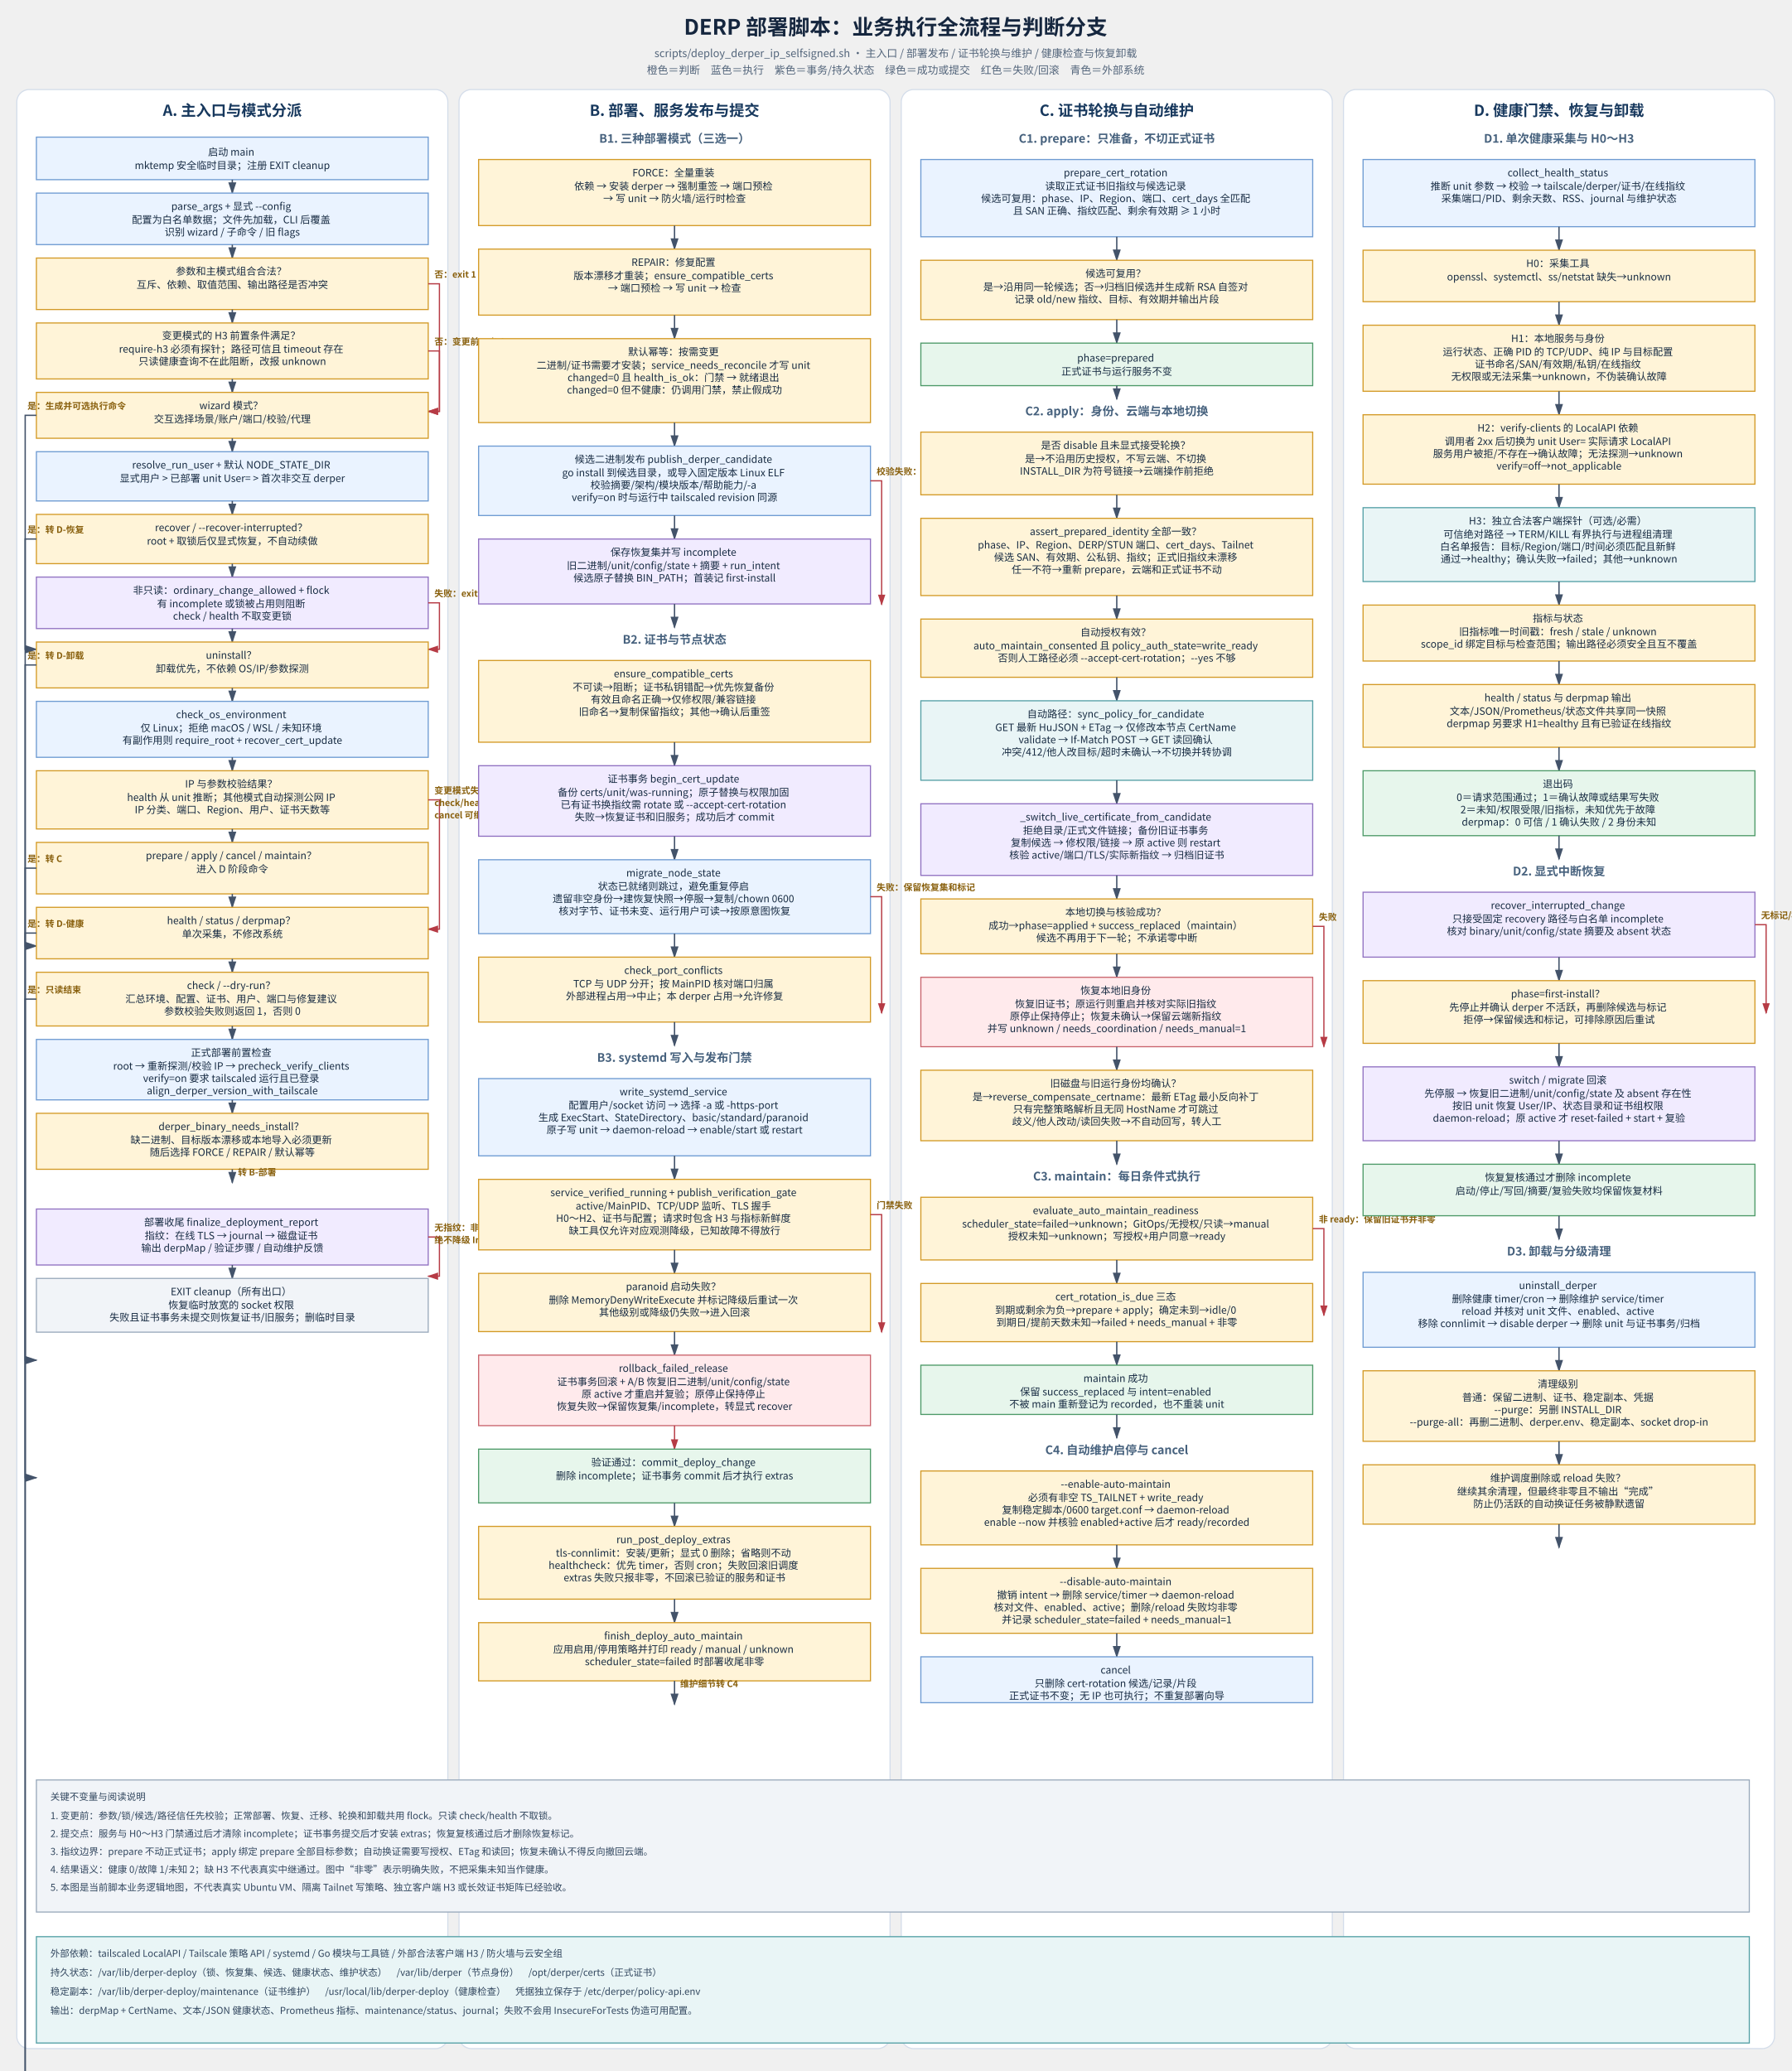
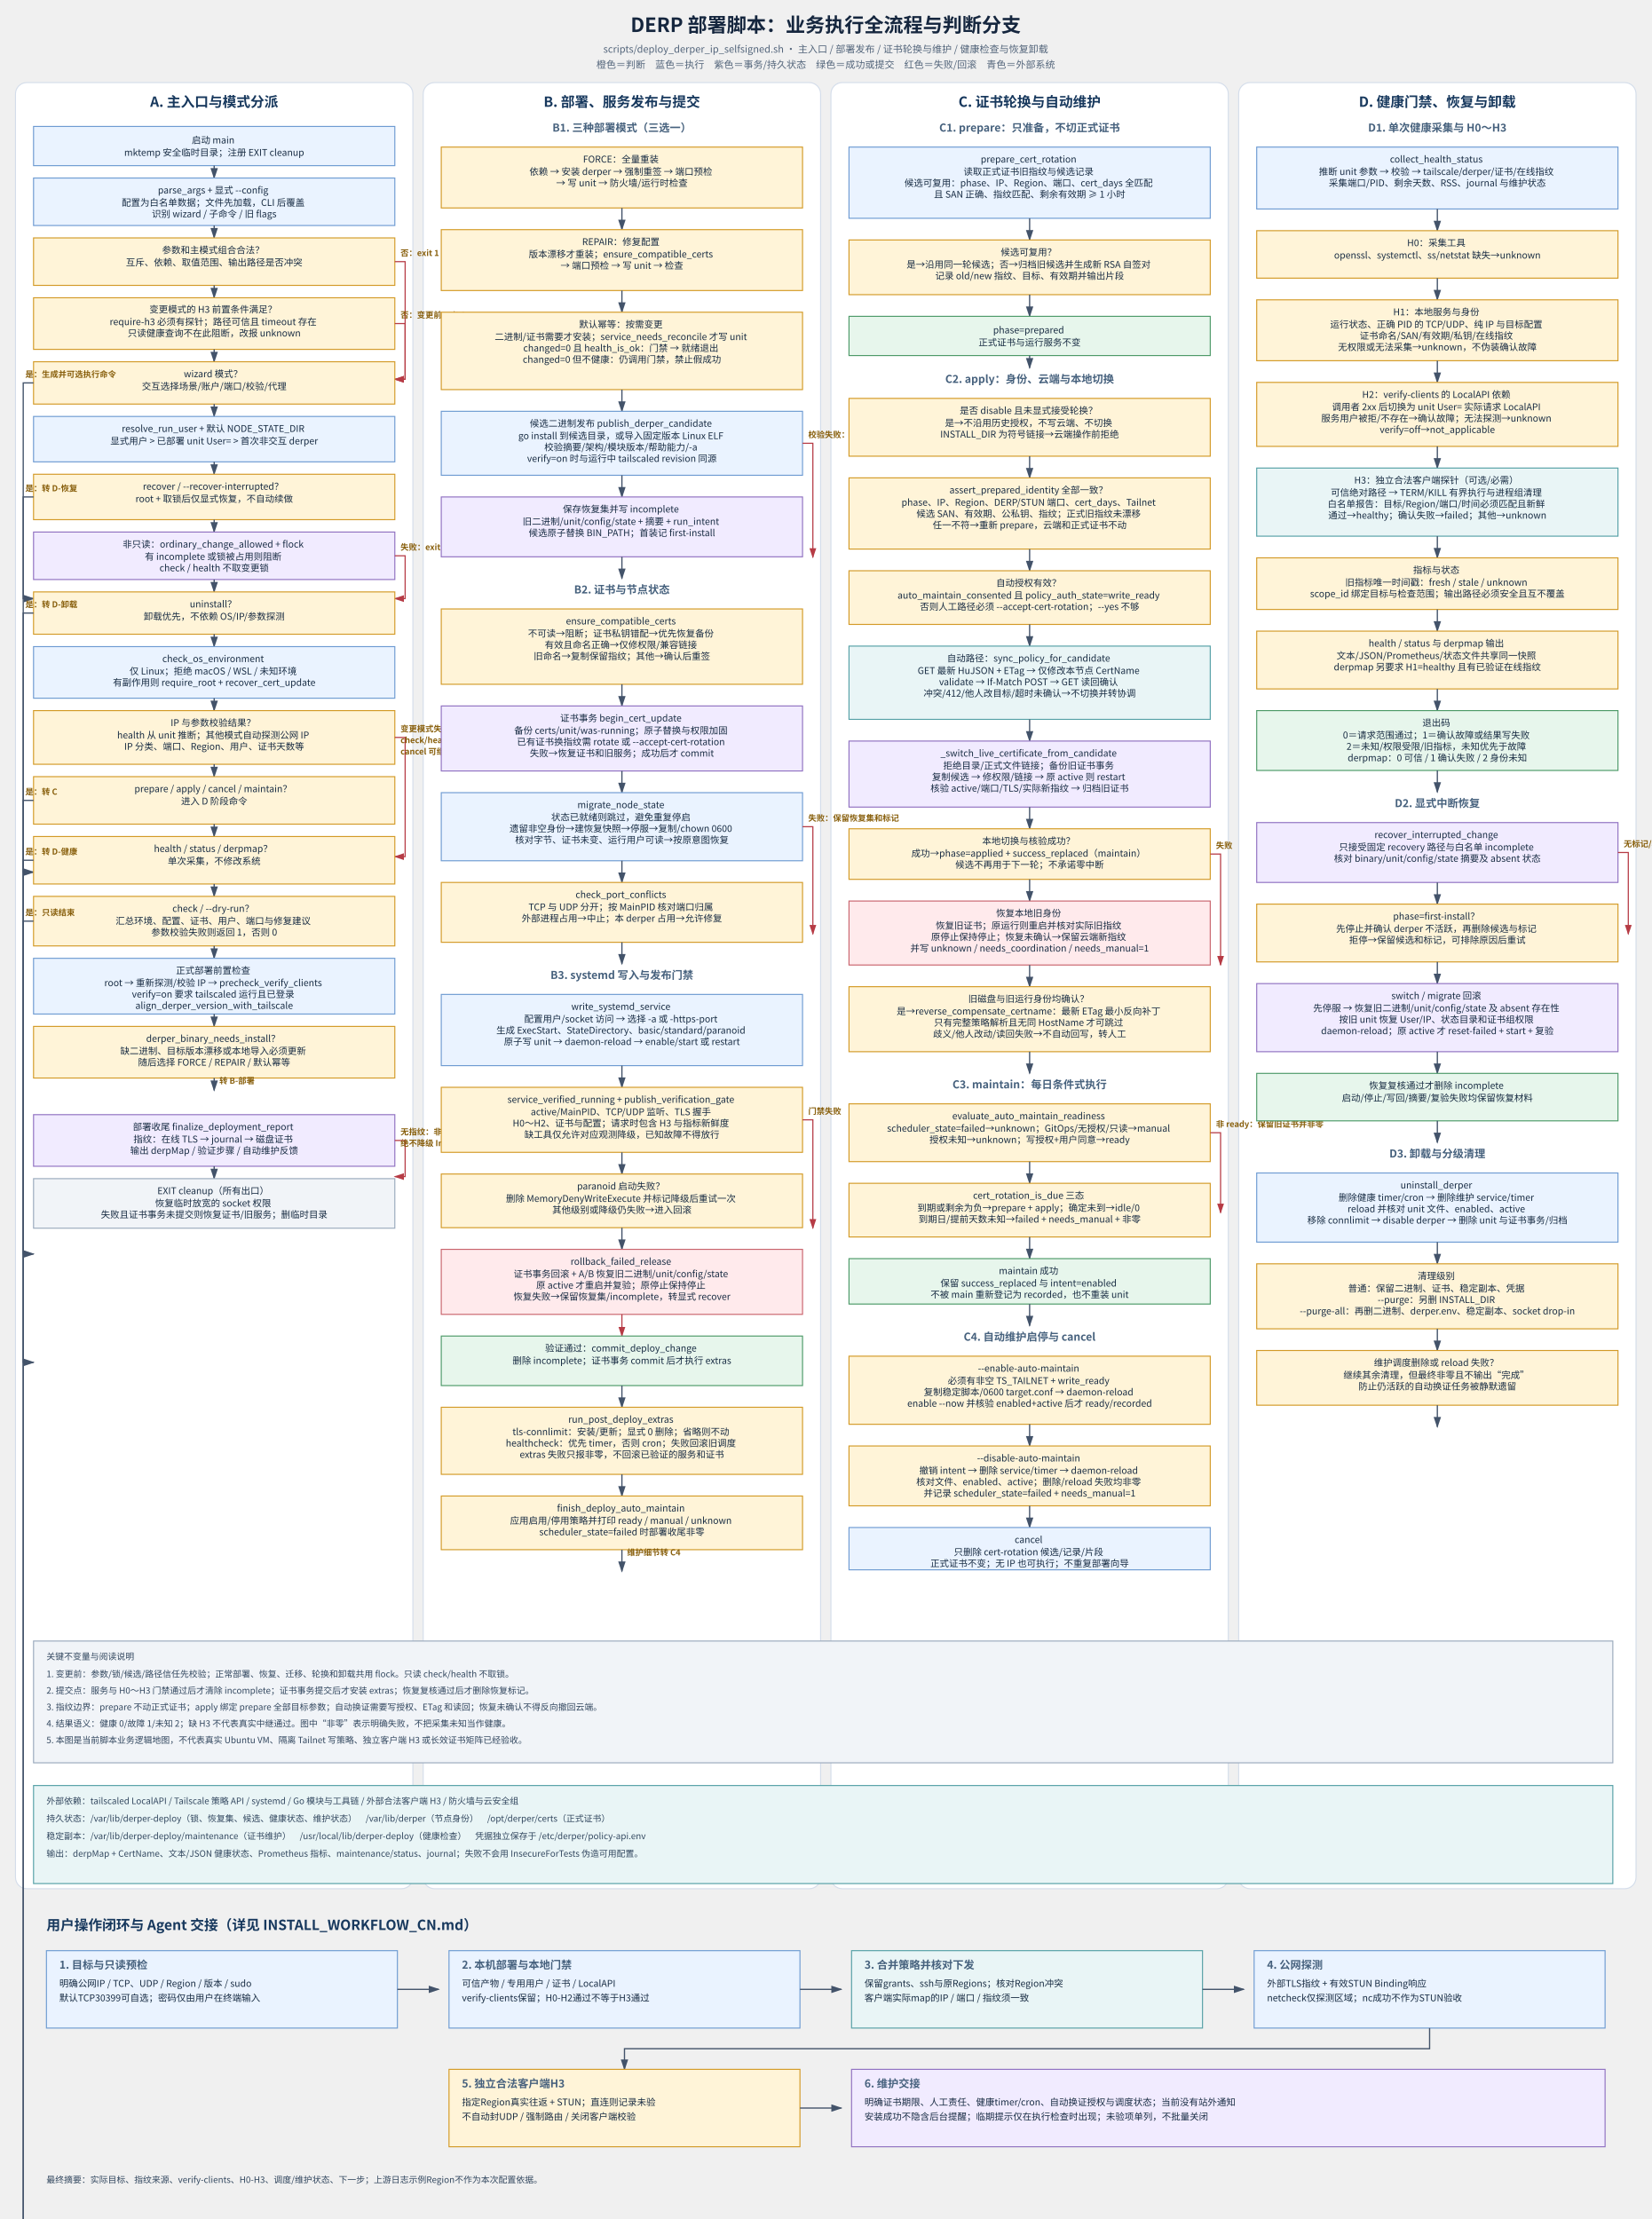
- <svg xmlns="http://www.w3.org/2000/svg" width="3200" height="3700" viewBox="0 0 3200 3700" role="img" aria-labelledby="title desc">
+ <svg xmlns="http://www.w3.org/2000/svg" width="3200" height="4300" viewBox="0 0 3200 4300" role="img" aria-labelledby="title desc">
  <defs>
    <marker id="arrow" markerWidth="10" markerHeight="10" refX="8" refY="3" orient="auto" markerUnits="strokeWidth">
      <path d="M0,0 L0,6 L9,3 z" fill="#43536a" />
    </marker>
    <marker id="arrow-red" markerWidth="10" markerHeight="10" refX="8" refY="3" orient="auto" markerUnits="strokeWidth">
      <path d="M0,0 L0,6 L9,3 z" fill="#b63b45" />
    </marker>
    <style>
      svg { background:#f4f7fb; font-family:"PingFang SC","Microsoft YaHei","Noto Sans CJK SC",Arial,sans-serif; }
      .title { font-size:38px; font-weight:700; fill:#15263e; }
      .subtitle { font-size:19px; fill:#52647a; }
      .lane { fill:#ffffff; stroke:#d4ddea; stroke-width:2; }
      .lane-title { font-size:27px; font-weight:700; fill:#17385d; }
      .section { font-size:21px; font-weight:700; fill:#46617d; }
      .process,.decision,.success,.failure,.state,.external,.note { stroke-width:2; }
      .process { fill:#eaf3ff; stroke:#6e9bd2; }
      .decision { fill:#fff4d8; stroke:#d39a27; }
      .success { fill:#e7f6ec; stroke:#4d9a68; }
      .failure { fill:#ffeaec; stroke:#c9646d; }
      .state { fill:#f1ebff; stroke:#9071c1; }
      .external { fill:#e9f5f6; stroke:#55a0a6; }
      .note { fill:#f1f4f8; stroke:#9aaabc; }
      .text { font-size:18px; fill:#172b42; text-anchor:middle; }
+       .operator-text { font-size:18px; fill:#172b42; text-anchor:start; }
      .small { font-size:16px; fill:#42556c; text-anchor:middle; }
      .branch { font-size:16px; font-weight:700; fill:#885f0c; }
      .flow { fill:none; stroke:#43536a; stroke-width:2.4; marker-end:url(#arrow); }
      .failflow { fill:none; stroke:#b63b45; stroke-width:2.2; marker-end:url(#arrow-red); }
      .dash { stroke-dasharray:7 6; }
      .code { font-family:Menlo,Consolas,monospace; font-size:16px; fill:#25476c; text-anchor:middle; }
      .legend { font-size:17px; fill:#31465e; }
    </style>
  </defs>
  <text x="1600" y="62" class="title" text-anchor="middle">DERP 部署脚本：业务执行全流程与判断分支</text>
  <text x="1600" y="102" class="subtitle" text-anchor="middle">scripts/deploy_derper_ip_selfsigned.sh · 主入口 / 部署发布 / 证书轮换与维护 / 健康检查与恢复卸载</text>
  <text x="1600" y="132" class="subtitle" text-anchor="middle">橙色＝判断　蓝色＝执行　紫色＝事务/持久状态　绿色＝成功或提交　红色＝失败/回滚　青色＝外部系统</text>
  <rect x="30" y="160" width="770" height="3500" class="lane" rx="22" />
  <rect x="820" y="160" width="770" height="3500" class="lane" rx="22" />
  <rect x="1610" y="160" width="770" height="3500" class="lane" rx="22" />
  <rect x="2400" y="160" width="770" height="3500" class="lane" rx="22" />
  <text x="415" y="207" class="lane-title" text-anchor="middle">A. 主入口与模式分派</text>
  <text x="1205" y="207" class="lane-title" text-anchor="middle">B. 部署、服务发布与提交</text>
  <text x="1995" y="207" class="lane-title" text-anchor="middle">C. 证书轮换与自动维护</text>
  <text x="2785" y="207" class="lane-title" text-anchor="middle">D. 健康门禁、恢复与卸载</text>
  <rect x="65" y="245" width="700" height="76" class="process" />
  <text x="415" y="278" class="text">
    <tspan x="415">启动 main</tspan>
    <tspan x="415" dy="24">mktemp 安全临时目录；注册 EXIT cleanup</tspan>
  </text>
  <path d="M415 321 V345" class="flow" />
  <rect x="65" y="345" width="700" height="92" class="process" />
  <text x="415" y="375" class="text">
    <tspan x="415">parse_args + 显式 --config</tspan>
    <tspan x="415" dy="24">配置为白名单数据；文件先加载，CLI 后覆盖</tspan>
    <tspan x="415" dy="22">识别 wizard / 子命令 / 旧 flags</tspan>
  </text>
  <path d="M415 437 V461" class="flow" />
  <rect x="65" y="461" width="700" height="92" class="decision" />
  <text x="415" y="491" class="text">
    <tspan x="415">参数和主模式组合合法？</tspan>
    <tspan x="415" dy="24">互斥、依赖、取值范围、输出路径是否冲突</tspan>
  </text>
  <path d="M415 553 V577" class="flow" />
  <path d="M765 507 H785 V735 H765" class="failflow" />
  <text x="776" y="496" class="branch">否：exit 1</text>
  <rect x="65" y="577" width="700" height="100" class="decision" />
  <text x="415" y="606" class="text">
    <tspan x="415">变更模式的 H3 前置条件满足？</tspan>
    <tspan x="415" dy="24">require-h3 必须有探针；路径可信且 timeout 存在</tspan>
    <tspan x="415" dy="22">只读健康查询不在此阻断，改报 unknown</tspan>
  </text>
  <path d="M415 677 V701" class="flow" />
  <path d="M765 627 H785 V735 H765" class="failflow" />
  <text x="776" y="616" class="branch">否：变更前 exit 1</text>
  <rect x="65" y="701" width="700" height="82" class="decision" />
  <text x="415" y="731" class="text">
    <tspan x="415">wizard 模式？</tspan>
    <tspan x="415" dy="24">交互选择场景/账户/端口/校验/代理</tspan>
  </text>
  <path d="M415 783 V807" class="flow" />
  <path d="M65 742 H45 V1160 H65" class="flow" />
  <text x="49" y="731" class="branch">是：生成并可选执行命令</text>
  <rect x="65" y="807" width="700" height="88" class="process" />
  <text x="415" y="837" class="text">
    <tspan x="415">resolve_run_user + 默认 NODE_STATE_DIR</tspan>
    <tspan x="415" dy="24">显式用户 &gt; 已部署 unit User= &gt; 首次非交互 derper</tspan>
  </text>
  <path d="M415 895 V919" class="flow" />
  <rect x="65" y="919" width="700" height="88" class="decision" />
  <text x="415" y="949" class="text">
    <tspan x="415">recover / --recover-interrupted？</tspan>
    <tspan x="415" dy="24">root + 取锁后仅显式恢复，不自动续做</tspan>
  </text>
  <path d="M415 1007 V1031" class="flow" />
  <path d="M65 963 H45 V2430 H65" class="flow" />
  <text x="49" y="952" class="branch">是：转 D-恢复</text>
  <rect x="65" y="1031" width="700" height="92" class="state" />
  <text x="415" y="1061" class="text">
    <tspan x="415">非只读：ordinary_change_allowed + flock</tspan>
    <tspan x="415" dy="24">有 incomplete 或锁被占用则阻断</tspan>
    <tspan x="415" dy="22">check / health 不取变更锁</tspan>
  </text>
  <path d="M415 1123 V1147" class="flow" />
  <path d="M765 1077 H785 V1160 H765" class="failflow" />
  <text x="776" y="1066" class="branch">失败：exit 1</text>
  <rect x="65" y="1147" width="700" height="82" class="decision" />
  <text x="415" y="1177" class="text">
    <tspan x="415">uninstall？</tspan>
    <tspan x="415" dy="24">卸载优先，不依赖 OS/IP/参数探测</tspan>
  </text>
  <path d="M415 1229 V1253" class="flow" />
  <path d="M65 1188 H45 V4490 H65" class="flow" />
  <text x="49" y="1177" class="branch">是：转 D-卸载</text>
  <rect x="65" y="1253" width="700" height="100" class="process" />
  <text x="415" y="1283" class="text">
    <tspan x="415">check_os_environment</tspan>
    <tspan x="415" dy="24">仅 Linux；拒绝 macOS / WSL / 未知环境</tspan>
    <tspan x="415" dy="22">有副作用则 require_root + recover_cert_update</tspan>
  </text>
  <path d="M415 1353 V1377" class="flow" />
  <rect x="65" y="1377" width="700" height="104" class="decision" />
  <text x="415" y="1407" class="text">
    <tspan x="415">IP 与参数校验结果？</tspan>
    <tspan x="415" dy="24">health 从 unit 推断；其他模式自动探测公网 IP</tspan>
    <tspan x="415" dy="22">IP 分类、端口、Region、用户、证书天数等</tspan>
  </text>
  <path d="M415 1481 V1505" class="flow" />
  <path d="M765 1429 H785 V1660 H765" class="failflow" />
  <text x="776" y="1418" class="branch">变更模式失败：exit 1</text>
  <text x="776" y="1440" class="branch">check/health 记录后继续教育</text>
  <text x="776" y="1462" class="branch">cancel 可继续</text>
  <rect x="65" y="1505" width="700" height="92" class="decision" />
  <text x="415" y="1535" class="text">
    <tspan x="415">prepare / apply / cancel / maintain？</tspan>
    <tspan x="415" dy="24">进入 D 阶段命令</tspan>
  </text>
  <path d="M415 1597 V1621" class="flow" />
  <path d="M65 1551 H45 V1690 H65" class="flow" />
  <text x="49" y="1540" class="branch">是：转 C</text>
  <rect x="65" y="1621" width="700" height="92" class="decision" />
  <text x="415" y="1651" class="text">
    <tspan x="415">health / status / derpmap？</tspan>
    <tspan x="415" dy="24">单次采集，不修改系统</tspan>
  </text>
  <path d="M415 1713 V1737" class="flow" />
  <path d="M65 1667 H45 V2640 H65" class="flow" />
  <text x="49" y="1656" class="branch">是：转 D-健康</text>
  <rect x="65" y="1737" width="700" height="96" class="decision" />
  <text x="415" y="1767" class="text">
    <tspan x="415">check / --dry-run？</tspan>
    <tspan x="415" dy="24">汇总环境、配置、证书、用户、端口与修复建议</tspan>
    <tspan x="415" dy="22">参数校验失败则返回 1，否则 0</tspan>
  </text>
  <path d="M415 1833 V1857" class="flow" />
  <path d="M65 1785 H45 V5350 H65" class="flow" />
  <text x="49" y="1774" class="branch">是：只读结束</text>
  <rect x="65" y="1857" width="700" height="108" class="process" />
  <text x="415" y="1887" class="text">
    <tspan x="415">正式部署前置检查</tspan>
    <tspan x="415" dy="24">root → 重新探测/校验 IP → precheck_verify_clients</tspan>
    <tspan x="415" dy="22">verify=on 要求 tailscaled 运行且已登录</tspan>
    <tspan x="415" dy="22">align_derper_version_with_tailscale</tspan>
  </text>
  <path d="M415 1965 V1989" class="flow" />
  <rect x="65" y="1989" width="700" height="100" class="decision" />
  <text x="415" y="2019" class="text">
    <tspan x="415">derper_binary_needs_install？</tspan>
    <tspan x="415" dy="24">缺二进制、目标版本漂移或本地导入必须更新</tspan>
    <tspan x="415" dy="22">随后选择 FORCE / REPAIR / 默认幂等</tspan>
  </text>
  <path d="M415 2089 V2113" class="flow" />
  <text x="425" y="2100" class="branch">转 B-部署</text>
  <rect x="65" y="2160" width="700" height="100" class="state" />
  <text x="415" y="2190" class="text">
    <tspan x="415">部署收尾 finalize_deployment_report</tspan>
    <tspan x="415" dy="24">指纹：在线 TLS → journal → 磁盘证书</tspan>
    <tspan x="415" dy="22">输出 derpMap / 验证步骤 / 自动维护反馈</tspan>
  </text>
  <path d="M415 2260 V2284" class="flow" />
  <path d="M765 2210 H785 V2280 H765" class="failflow" />
  <text x="776" y="2199" class="branch">无指纹：非零</text>
  <text x="776" y="2221" class="branch">绝不降级 InsecureForTests</text>
  <rect x="65" y="2284" width="700" height="96" class="note" />
  <text x="415" y="2314" class="text">
    <tspan x="415">EXIT cleanup（所有出口）</tspan>
    <tspan x="415" dy="24">恢复临时放宽的 socket 权限</tspan>
    <tspan x="415" dy="22">失败且证书事务未提交则恢复证书/旧服务；删临时目录</tspan>
  </text>
  <text x="1205" y="255" class="section" text-anchor="middle">B1. 三种部署模式（三选一）</text>
  <rect x="855" y="285" width="700" height="118" class="decision" />
  <text x="1205" y="315" class="text">
    <tspan x="1205">FORCE：全量重装</tspan>
    <tspan x="1205" dy="24">依赖 → 安装 derper → 强制重签 → 端口预检</tspan>
    <tspan x="1205" dy="22">→ 写 unit → 防火墙/运行时检查</tspan>
  </text>
  <path d="M1205 403 V445" class="flow" />
  <rect x="855" y="445" width="700" height="118" class="decision" />
  <text x="1205" y="475" class="text">
    <tspan x="1205">REPAIR：修复配置</tspan>
    <tspan x="1205" dy="24">版本漂移才重装；ensure_compatible_certs</tspan>
    <tspan x="1205" dy="22">→ 端口预检 → 写 unit → 检查</tspan>
  </text>
  <path d="M1205 563 V605" class="flow" />
  <rect x="855" y="605" width="700" height="150" class="decision" />
  <text x="1205" y="635" class="text">
    <tspan x="1205">默认幂等：按需变更</tspan>
    <tspan x="1205" dy="24">二进制/证书需要才安装；service_needs_reconcile 才写 unit</tspan>
    <tspan x="1205" dy="22">changed=0 且 health_is_ok：门禁 → 就绪退出</tspan>
    <tspan x="1205" dy="22">changed=0 但不健康：仍调用门禁，禁止假成功</tspan>
  </text>
  <path d="M1205 755 V797" class="flow" />
  <rect x="855" y="797" width="700" height="124" class="process" />
  <text x="1205" y="827" class="text">
    <tspan x="1205">候选二进制发布 publish_derper_candidate</tspan>
    <tspan x="1205" dy="24">go install 到候选目录，或导入固定版本 Linux ELF</tspan>
    <tspan x="1205" dy="22">校验摘要/架构/模块版本/帮助能力/-a</tspan>
    <tspan x="1205" dy="22">verify=on 时与运行中 tailscaled revision 同源</tspan>
  </text>
  <path d="M1205 921 V963" class="flow" />
  <path d="M1555 859 H1575 V1080 H1575" class="failflow" />
  <text x="1566" y="848" class="branch">校验失败：旧二进制不动</text>
  <rect x="855" y="963" width="700" height="116" class="state" />
  <text x="1205" y="993" class="text">
    <tspan x="1205">保存恢复集并写 incomplete</tspan>
    <tspan x="1205" dy="24">旧二进制/unit/config/state + 摘要 + run_intent</tspan>
    <tspan x="1205" dy="22">候选原子替换 BIN_PATH；首装记 first-install</tspan>
  </text>
  <path d="M1205 1079 V1121" class="flow" />
  <text x="1205" y="1150" class="section" text-anchor="middle">B2. 证书与节点状态</text>
  <rect x="855" y="1180" width="700" height="146" class="decision" />
  <text x="1205" y="1210" class="text">
    <tspan x="1205">ensure_compatible_certs</tspan>
    <tspan x="1205" dy="24">不可读→阻断；证书私钥错配→优先恢复备份</tspan>
    <tspan x="1205" dy="22">有效且命名正确→仅修权限/兼容链接</tspan>
    <tspan x="1205" dy="22">旧命名→复制保留指纹；其他→确认后重签</tspan>
  </text>
  <path d="M1205 1326 V1368" class="flow" />
  <rect x="855" y="1368" width="700" height="126" class="state" />
  <text x="1205" y="1398" class="text">
    <tspan x="1205">证书事务 begin_cert_update</tspan>
    <tspan x="1205" dy="24">备份 certs/unit/was-running；原子替换与权限加固</tspan>
    <tspan x="1205" dy="22">已有证书换指纹需 rotate 或 --accept-cert-rotation</tspan>
    <tspan x="1205" dy="22">失败→恢复证书和旧服务；成功后才 commit</tspan>
  </text>
  <path d="M1205 1494 V1536" class="flow" />
  <rect x="855" y="1536" width="700" height="132" class="process" />
  <text x="1205" y="1566" class="text">
    <tspan x="1205">migrate_node_state</tspan>
    <tspan x="1205" dy="24">状态已就绪则跳过，避免重复停启</tspan>
    <tspan x="1205" dy="22">遗留非空身份→建恢复快照→停服→复制/chown 0600</tspan>
    <tspan x="1205" dy="22">核对字节、证书未变、运行用户可读→按原意图恢复</tspan>
  </text>
  <path d="M1205 1668 V1710" class="flow" />
  <path d="M1555 1602 H1575 V1810 H1575" class="failflow" />
  <text x="1566" y="1591" class="branch">失败：保留恢复集和标记</text>
  <rect x="855" y="1710" width="700" height="116" class="decision" />
  <text x="1205" y="1740" class="text">
    <tspan x="1205">check_port_conflicts</tspan>
    <tspan x="1205" dy="24">TCP 与 UDP 分开；按 MainPID 核对端口归属</tspan>
    <tspan x="1205" dy="22">外部进程占用→中止；本 derper 占用→允许修复</tspan>
  </text>
  <path d="M1205 1826 V1868" class="flow" />
  <text x="1205" y="1897" class="section" text-anchor="middle">B3. systemd 写入与发布门禁</text>
  <rect x="855" y="1927" width="700" height="138" class="process" />
  <text x="1205" y="1957" class="text">
    <tspan x="1205">write_systemd_service</tspan>
    <tspan x="1205" dy="24">配置用户/socket 访问 → 选择 -a 或 -https-port</tspan>
    <tspan x="1205" dy="22">生成 ExecStart、StateDirectory、basic/standard/paranoid</tspan>
    <tspan x="1205" dy="22">原子写 unit → daemon-reload → enable/start 或 restart</tspan>
  </text>
  <path d="M1205 2065 V2107" class="flow" />
  <rect x="855" y="2107" width="700" height="126" class="decision" />
  <text x="1205" y="2137" class="text">
    <tspan x="1205">service_verified_running + publish_verification_gate</tspan>
    <tspan x="1205" dy="24">active/MainPID、TCP/UDP 监听、TLS 握手</tspan>
    <tspan x="1205" dy="22">H0～H2、证书与配置；请求时包含 H3 与指标新鲜度</tspan>
    <tspan x="1205" dy="22">缺工具仅允许对应观测降级，已知故障不得放行</tspan>
  </text>
  <path d="M1205 2233 V2275" class="flow" />
  <path d="M1555 2170 H1575 V2380 H1575" class="failflow" />
  <text x="1566" y="2159" class="branch">门禁失败</text>
  <rect x="855" y="2275" width="700" height="104" class="decision" />
  <text x="1205" y="2305" class="text">
    <tspan x="1205">paranoid 启动失败？</tspan>
    <tspan x="1205" dy="24">删除 MemoryDenyWriteExecute 并标记降级后重试一次</tspan>
    <tspan x="1205" dy="22">其他级别或降级仍失败→进入回滚</tspan>
  </text>
  <path d="M1205 2379 V2421" class="flow" />
  <rect x="855" y="2421" width="700" height="126" class="failure" />
  <text x="1205" y="2451" class="text">
    <tspan x="1205">rollback_failed_release</tspan>
    <tspan x="1205" dy="24">证书事务回滚 + A/B 恢复旧二进制/unit/config/state</tspan>
    <tspan x="1205" dy="22">原 active 才重启并复验；原停止保持停止</tspan>
    <tspan x="1205" dy="22">恢复失败→保留恢复集/incomplete，转显式 recover</tspan>
  </text>
  <path d="M1205 2547 V2589" class="failflow" />
  <rect x="855" y="2589" width="700" height="96" class="success" />
  <text x="1205" y="2619" class="text">
    <tspan x="1205">验证通过：commit_deploy_change</tspan>
    <tspan x="1205" dy="24">删除 incomplete；证书事务 commit 后才执行 extras</tspan>
  </text>
  <path d="M1205 2685 V2727" class="flow" />
  <rect x="855" y="2727" width="700" height="130" class="decision" />
  <text x="1205" y="2757" class="text">
    <tspan x="1205">run_post_deploy_extras</tspan>
    <tspan x="1205" dy="24">tls-connlimit：安装/更新；显式 0 删除；省略则不动</tspan>
    <tspan x="1205" dy="22">healthcheck：优先 timer，否则 cron；失败回滚旧调度</tspan>
    <tspan x="1205" dy="22">extras 失败只报非零，不回滚已验证的服务和证书</tspan>
  </text>
  <path d="M1205 2857 V2899" class="flow" />
  <rect x="855" y="2899" width="700" height="104" class="decision" />
  <text x="1205" y="2929" class="text">
    <tspan x="1205">finish_deploy_auto_maintain</tspan>
    <tspan x="1205" dy="24">应用启用/停用策略并打印 ready / manual / unknown</tspan>
    <tspan x="1205" dy="22">scheduler_state=failed 时部署收尾非零</tspan>
  </text>
  <path d="M1205 3003 V3045" class="flow" />
  <text x="1215" y="3014" class="branch">维护细节转 C4</text>
  <text x="1995" y="255" class="section" text-anchor="middle">C1. prepare：只准备，不切正式证书</text>
  <rect x="1645" y="285" width="700" height="138" class="process" />
  <text x="1995" y="315" class="text">
    <tspan x="1995">prepare_cert_rotation</tspan>
    <tspan x="1995" dy="24">读取正式证书旧指纹与候选记录</tspan>
    <tspan x="1995" dy="22">候选可复用：phase、IP、Region、端口、cert_days 全匹配</tspan>
    <tspan x="1995" dy="22">且 SAN 正确、指纹匹配、剩余有效期 ≥ 1 小时</tspan>
  </text>
  <path d="M1995 423 V465" class="flow" />
  <rect x="1645" y="465" width="700" height="106" class="decision" />
  <text x="1995" y="495" class="text">
    <tspan x="1995">候选可复用？</tspan>
    <tspan x="1995" dy="24">是→沿用同一轮候选；否→归档旧候选并生成新 RSA 自签对</tspan>
    <tspan x="1995" dy="22">记录 old/new 指纹、目标、有效期并输出片段</tspan>
  </text>
  <path d="M1995 571 V613" class="flow" />
  <rect x="1645" y="613" width="700" height="76" class="success" />
  <text x="1995" y="646" class="text">
    <tspan x="1995">phase=prepared</tspan>
    <tspan x="1995" dy="24">正式证书与运行服务不变</tspan>
  </text>
  <path d="M1995 689 V713" class="flow" />
  <text x="1995" y="742" class="section" text-anchor="middle">C2. apply：身份、云端与本地切换</text>
  <rect x="1645" y="772" width="700" height="112" class="decision" />
  <text x="1995" y="802" class="text">
    <tspan x="1995">是否 disable 且未显式接受轮换？</tspan>
    <tspan x="1995" dy="24">是→不沿用历史授权，不写云端、不切换</tspan>
    <tspan x="1995" dy="22">INSTALL_DIR 为符号链接→云端操作前拒绝</tspan>
  </text>
  <path d="M1995 884 V926" class="flow" />
  <rect x="1645" y="926" width="700" height="138" class="decision" />
  <text x="1995" y="956" class="text">
    <tspan x="1995">assert_prepared_identity 全部一致？</tspan>
    <tspan x="1995" dy="24">phase、IP、Region、DERP/STUN 端口、cert_days、Tailnet</tspan>
    <tspan x="1995" dy="22">候选 SAN、有效期、公私钥、指纹；正式旧指纹未漂移</tspan>
    <tspan x="1995" dy="22">任一不符→重新 prepare，云端和正式证书不动</tspan>
  </text>
  <path d="M1995 1064 V1106" class="flow" />
  <rect x="1645" y="1106" width="700" height="104" class="decision" />
  <text x="1995" y="1136" class="text">
    <tspan x="1995">自动授权有效？</tspan>
    <tspan x="1995" dy="24">auto_maintain_consented 且 policy_auth_state=write_ready</tspan>
    <tspan x="1995" dy="22">否则人工路径必须 --accept-cert-rotation；--yes 不够</tspan>
  </text>
  <path d="M1995 1210 V1252" class="flow" />
  <rect x="1645" y="1252" width="700" height="142" class="external" />
  <text x="1995" y="1282" class="text">
    <tspan x="1995">自动路径：sync_policy_for_candidate</tspan>
    <tspan x="1995" dy="24">GET 最新 HuJSON + ETag → 仅修改本节点 CertName</tspan>
    <tspan x="1995" dy="22">validate → If-Match POST → GET 读回确认</tspan>
    <tspan x="1995" dy="22">冲突/412/他人改目标/超时未确认→不切换并转协调</tspan>
  </text>
  <path d="M1995 1394 V1436" class="flow" />
  <rect x="1645" y="1436" width="700" height="128" class="state" />
  <text x="1995" y="1466" class="text">
    <tspan x="1995">_switch_live_certificate_from_candidate</tspan>
    <tspan x="1995" dy="24">拒绝目录/正式文件链接；备份旧证书事务</tspan>
    <tspan x="1995" dy="22">复制候选 → 修权限/链接 → 原 active 则 restart</tspan>
    <tspan x="1995" dy="22">核验 active/端口/TLS/实际新指纹 → 归档旧证书</tspan>
  </text>
  <path d="M1995 1564 V1606" class="flow" />
  <rect x="1645" y="1606" width="700" height="98" class="decision" />
  <text x="1995" y="1636" class="text">
    <tspan x="1995">本地切换与核验成功？</tspan>
    <tspan x="1995" dy="24">成功→phase=applied + success_replaced（maintain）</tspan>
    <tspan x="1995" dy="22">候选不再用于下一轮；不承诺零中断</tspan>
  </text>
  <path d="M1995 1704 V1746" class="flow" />
  <path d="M2345 1655 H2365 V1870 H2365" class="failflow" />
  <text x="2356" y="1644" class="branch">失败</text>
  <rect x="1645" y="1746" width="700" height="124" class="failure" />
  <text x="1995" y="1776" class="text">
    <tspan x="1995">恢复本地旧身份</tspan>
    <tspan x="1995" dy="24">恢复旧证书；原运行则重启并核对实际旧指纹</tspan>
    <tspan x="1995" dy="22">原停止保持停止；恢复未确认→保留云端新指纹</tspan>
    <tspan x="1995" dy="22">并写 unknown / needs_coordination / needs_manual=1</tspan>
  </text>
  <path d="M1995 1870 V1912" class="flow" />
  <rect x="1645" y="1912" width="700" height="126" class="decision" />
  <text x="1995" y="1942" class="text">
    <tspan x="1995">旧磁盘与旧运行身份均确认？</tspan>
    <tspan x="1995" dy="24">是→reverse_compensate_certname：最新 ETag 最小反向补丁</tspan>
    <tspan x="1995" dy="22">只有完整策略解析且无同 HostName 才可跳过</tspan>
    <tspan x="1995" dy="22">歧义/他人改动/读回失败→不自动回写，转人工</tspan>
  </text>
  <path d="M1995 2038 V2080" class="flow" />
  <text x="1995" y="2109" class="section" text-anchor="middle">C3. maintain：每日条件式执行</text>
  <rect x="1645" y="2139" width="700" height="112" class="decision" />
  <text x="1995" y="2169" class="text">
    <tspan x="1995">evaluate_auto_maintain_readiness</tspan>
    <tspan x="1995" dy="24">scheduler_state=failed→unknown；GitOps/无授权/只读→manual</tspan>
    <tspan x="1995" dy="22">授权未知→unknown；写授权+用户同意→ready</tspan>
  </text>
  <path d="M1995 2251 V2293" class="flow" />
  <path d="M2345 2195 H2365 V2350 H2365" class="failflow" />
  <text x="2356" y="2184" class="branch">非 ready：保留旧证书并非零</text>
  <rect x="1645" y="2293" width="700" height="104" class="decision" />
  <text x="1995" y="2323" class="text">
    <tspan x="1995">cert_rotation_is_due 三态</tspan>
    <tspan x="1995" dy="24">到期或剩余为负→prepare + apply；确定未到→idle/0</tspan>
    <tspan x="1995" dy="22">到期日/提前天数未知→failed + needs_manual + 非零</tspan>
  </text>
  <path d="M1995 2397 V2439" class="flow" />
  <rect x="1645" y="2439" width="700" height="88" class="success" />
  <text x="1995" y="2469" class="text">
    <tspan x="1995">maintain 成功</tspan>
    <tspan x="1995" dy="24">保留 success_replaced 与 intent=enabled</tspan>
    <tspan x="1995" dy="22">不被 main 重新登记为 recorded，也不重装 unit</tspan>
  </text>
  <path d="M1995 2527 V2569" class="flow" />
  <text x="1995" y="2598" class="section" text-anchor="middle">C4. 自动维护启停与 cancel</text>
  <rect x="1645" y="2628" width="700" height="132" class="decision" />
  <text x="1995" y="2658" class="text">
    <tspan x="1995">--enable-auto-maintain</tspan>
    <tspan x="1995" dy="24">必须有非空 TS_TAILNET + write_ready</tspan>
    <tspan x="1995" dy="22">复制稳定脚本/0600 target.conf → daemon-reload</tspan>
    <tspan x="1995" dy="22">enable --now 并核验 enabled+active 后才 ready/recorded</tspan>
  </text>
  <path d="M1995 2760 V2802" class="flow" />
  <rect x="1645" y="2802" width="700" height="116" class="decision" />
  <text x="1995" y="2832" class="text">
    <tspan x="1995">--disable-auto-maintain</tspan>
    <tspan x="1995" dy="24">撤销 intent → 删除 service/timer → daemon-reload</tspan>
    <tspan x="1995" dy="22">核对文件、enabled、active；删除/reload 失败均非零</tspan>
    <tspan x="1995" dy="22">并记录 scheduler_state=failed + needs_manual=1</tspan>
  </text>
  <path d="M1995 2918 V2960" class="flow" />
  <rect x="1645" y="2960" width="700" height="82" class="process" />
  <text x="1995" y="2990" class="text">
    <tspan x="1995">cancel</tspan>
    <tspan x="1995" dy="24">只删除 cert-rotation 候选/记录/片段</tspan>
    <tspan x="1995" dy="22">正式证书不变；无 IP 也可执行；不重复部署向导</tspan>
  </text>
  <text x="2785" y="255" class="section" text-anchor="middle">D1. 单次健康采集与 H0～H3</text>
  <rect x="2435" y="285" width="700" height="120" class="process" />
  <text x="2785" y="315" class="text">
    <tspan x="2785">collect_health_status</tspan>
    <tspan x="2785" dy="24">推断 unit 参数 → 校验 → tailscale/derper/证书/在线指纹</tspan>
    <tspan x="2785" dy="22">采集端口/PID、剩余天数、RSS、journal 与维护状态</tspan>
  </text>
  <path d="M2785 405 V447" class="flow" />
  <rect x="2435" y="447" width="700" height="92" class="decision" />
  <text x="2785" y="477" class="text">
    <tspan x="2785">H0：采集工具</tspan>
    <tspan x="2785" dy="24">openssl、systemctl、ss/netstat 缺失→unknown</tspan>
  </text>
  <path d="M2785 539 V581" class="flow" />
  <rect x="2435" y="581" width="700" height="118" class="decision" />
  <text x="2785" y="611" class="text">
    <tspan x="2785">H1：本地服务与身份</tspan>
    <tspan x="2785" dy="24">运行状态、正确 PID 的 TCP/UDP、纯 IP 与目标配置</tspan>
    <tspan x="2785" dy="22">证书命名/SAN/有效期/私钥/在线指纹</tspan>
    <tspan x="2785" dy="22">无权限或无法采集→unknown，不伪装确认故障</tspan>
  </text>
  <path d="M2785 699 V741" class="flow" />
  <rect x="2435" y="741" width="700" height="124" class="decision" />
  <text x="2785" y="771" class="text">
    <tspan x="2785">H2：verify-clients 的 LocalAPI 依赖</tspan>
    <tspan x="2785" dy="24">调用者 2xx 后切换为 unit User= 实际请求 LocalAPI</tspan>
    <tspan x="2785" dy="22">服务用户被拒/不存在→确认故障；无法探测→unknown</tspan>
    <tspan x="2785" dy="22">verify=off→not_applicable</tspan>
  </text>
  <path d="M2785 865 V907" class="flow" />
  <rect x="2435" y="907" width="700" height="132" class="external" />
  <text x="2785" y="937" class="text">
    <tspan x="2785">H3：独立合法客户端探针（可选/必需）</tspan>
    <tspan x="2785" dy="24">可信绝对路径 → TERM/KILL 有界执行与进程组清理</tspan>
    <tspan x="2785" dy="22">白名单报告：目标/Region/端口/时间必须匹配且新鲜</tspan>
    <tspan x="2785" dy="22">通过→healthy；确认失败→failed；其他→unknown</tspan>
  </text>
  <path d="M2785 1039 V1081" class="flow" />
  <rect x="2435" y="1081" width="700" height="100" class="decision" />
  <text x="2785" y="1111" class="text">
    <tspan x="2785">指标与状态</tspan>
    <tspan x="2785" dy="24">旧指标唯一时间戳：fresh / stale / unknown</tspan>
    <tspan x="2785" dy="22">scope_id 绑定目标与检查范围；输出路径必须安全且互不覆盖</tspan>
  </text>
  <path d="M2785 1181 V1223" class="flow" />
  <rect x="2435" y="1223" width="700" height="112" class="decision" />
  <text x="2785" y="1253" class="text">
    <tspan x="2785">health / status 与 derpmap 输出</tspan>
    <tspan x="2785" dy="24">文本/JSON/Prometheus/状态文件共享同一快照</tspan>
    <tspan x="2785" dy="22">derpmap 另要求 H1=healthy 且有已验证在线指纹</tspan>
  </text>
  <path d="M2785 1335 V1377" class="flow" />
  <rect x="2435" y="1377" width="700" height="116" class="success" />
  <text x="2785" y="1407" class="text">
    <tspan x="2785">退出码</tspan>
    <tspan x="2785" dy="24">0＝请求范围通过；1＝确认故障或结果写失败</tspan>
    <tspan x="2785" dy="22">2＝未知/权限受限/旧指标，未知优先于故障</tspan>
    <tspan x="2785" dy="22">derpmap：0 可信 / 1 确认失败 / 2 身份未知</tspan>
  </text>
  <path d="M2785 1493 V1535" class="flow" />
  <text x="2785" y="1564" class="section" text-anchor="middle">D2. 显式中断恢复</text>
  <rect x="2435" y="1594" width="700" height="116" class="state" />
  <text x="2785" y="1624" class="text">
    <tspan x="2785">recover_interrupted_change</tspan>
    <tspan x="2785" dy="24">只接受固定 recovery 路径与白名单 incomplete</tspan>
    <tspan x="2785" dy="22">核对 binary/unit/config/state 摘要及 absent 状态</tspan>
  </text>
  <path d="M2785 1710 V1752" class="flow" />
  <path d="M3135 1652 H3155 V1810 H3155" class="failflow" />
  <text x="3146" y="1641" class="branch">无标记/校验失败：非零</text>
  <rect x="2435" y="1752" width="700" height="112" class="decision" />
  <text x="2785" y="1782" class="text">
    <tspan x="2785">phase=first-install？</tspan>
    <tspan x="2785" dy="24">先停止并确认 derper 不活跃，再删除候选与标记</tspan>
    <tspan x="2785" dy="22">拒停→保留候选和标记，可排除原因后重试</tspan>
  </text>
  <path d="M2785 1864 V1906" class="flow" />
  <rect x="2435" y="1906" width="700" height="132" class="state" />
  <text x="2785" y="1936" class="text">
    <tspan x="2785">switch / migrate 回滚</tspan>
    <tspan x="2785" dy="24">先停服 → 恢复旧二进制/unit/config/state 及 absent 存在性</tspan>
    <tspan x="2785" dy="22">按旧 unit 恢复 User/IP、状态目录和证书组权限</tspan>
    <tspan x="2785" dy="22">daemon-reload；原 active 才 reset-failed + start + 复验</tspan>
  </text>
  <path d="M2785 2038 V2080" class="flow" />
  <rect x="2435" y="2080" width="700" height="92" class="success" />
  <text x="2785" y="2110" class="text">
    <tspan x="2785">恢复复核通过才删除 incomplete</tspan>
    <tspan x="2785" dy="24">启动/停止/写回/摘要/复验失败均保留恢复材料</tspan>
  </text>
  <path d="M2785 2172 V2214" class="flow" />
  <text x="2785" y="2243" class="section" text-anchor="middle">D3. 卸载与分级清理</text>
  <rect x="2435" y="2273" width="700" height="134" class="process" />
  <text x="2785" y="2303" class="text">
    <tspan x="2785">uninstall_derper</tspan>
    <tspan x="2785" dy="24">删除健康 timer/cron → 删除维护 service/timer</tspan>
    <tspan x="2785" dy="22">reload 并核对 unit 文件、enabled、active</tspan>
    <tspan x="2785" dy="22">移除 connlimit → disable derper → 删除 unit 与证书事务/归档</tspan>
  </text>
  <path d="M2785 2407 V2449" class="flow" />
  <rect x="2435" y="2449" width="700" height="126" class="decision" />
  <text x="2785" y="2479" class="text">
    <tspan x="2785">清理级别</tspan>
    <tspan x="2785" dy="24">普通：保留二进制、证书、稳定副本、凭据</tspan>
    <tspan x="2785" dy="22">--purge：另删 INSTALL_DIR</tspan>
    <tspan x="2785" dy="22">--purge-all：再删二进制、derper.env、稳定副本、socket drop-in</tspan>
  </text>
  <path d="M2785 2575 V2617" class="flow" />
  <rect x="2435" y="2617" width="700" height="106" class="decision" />
  <text x="2785" y="2647" class="text">
    <tspan x="2785">维护调度删除或 reload 失败？</tspan>
    <tspan x="2785" dy="24">继续其余清理，但最终非零且不输出“完成”</tspan>
    <tspan x="2785" dy="22">防止仍活跃的自动换证任务被静默遗留</tspan>
  </text>
  <path d="M2785 2723 V2765" class="flow" />
  <rect x="65" y="3180" width="3060" height="236" class="note" />
  <text x="90" y="3216" class="legend">关键不变量与阅读说明</text>
  <text x="90" y="3250" class="legend">1. 变更前：参数/锁/候选/路径信任先校验；正常部署、恢复、迁移、轮换和卸载共用 flock。只读 check/health 不取锁。</text>
  <text x="90" y="3282" class="legend">2. 提交点：服务与 H0～H3 门禁通过后才清除 incomplete；证书事务提交后才安装 extras；恢复复核通过后才删除恢复标记。</text>
  <text x="90" y="3314" class="legend">3. 指纹边界：prepare 不动正式证书；apply 绑定 prepare 全部目标参数；自动换证需要写授权、ETag 和读回；恢复未确认不得反向撤回云端。</text>
  <text x="90" y="3346" class="legend">4. 结果语义：健康 0/故障 1/未知 2；缺 H3 不代表真实中继通过。图中“非零”表示明确失败，不把采集未知当作健康。</text>
  <text x="90" y="3378" class="legend">5. 本图是当前脚本业务逻辑地图，不代表真实 Ubuntu VM、隔离 Tailnet 写策略、独立客户端 H3 或长效证书矩阵已经验收。</text>
  <rect x="65" y="3460" width="3060" height="190" class="external" />
  <text x="90" y="3496" class="legend">外部依赖：tailscaled LocalAPI / Tailscale 策略 API / systemd / Go 模块与工具链 / 外部合法客户端 H3 / 防火墙与云安全组</text>
  <text x="90" y="3530" class="legend">持久状态：/var/lib/derper-deploy（锁、恢复集、候选、健康状态、维护状态）　/var/lib/derper（节点身份）　/opt/derper/certs（正式证书）</text>
  <text x="90" y="3564" class="legend">稳定副本：/var/lib/derper-deploy/maintenance（证书维护）　/usr/local/lib/derper-deploy（健康检查）　凭据独立保存于 /etc/derper/policy-api.env</text>
  <text x="90" y="3598" class="legend">输出：derpMap + CertName、文本/JSON 健康状态、Prometheus 指标、maintenance/status、journal；失败不会用 InsecureForTests 伪造可用配置。</text>
+   <text x="90" y="3740" class="lane-title">用户操作闭环与 Agent 交接（详见 INSTALL_WORKFLOW_CN.md）</text>
+   <rect x="90" y="3780" width="680" height="150" class="process" />
+   <text x="115" y="3815" class="section">1. 目标与只读预检</text>
+   <text x="115" y="3850" class="operator-text">
+     <tspan x="115">明确公网IP / TCP、UDP / Region / 版本 / sudo</tspan>
+     <tspan x="115" dy="28">默认TCP30399可自选；密码仅由用户在终端输入</tspan>
+   </text>
+   <path d="M770 3855 H850" class="flow" />
+   <rect x="870" y="3780" width="680" height="150" class="process" />
+   <text x="895" y="3815" class="section">2. 本机部署与本地门禁</text>
+   <text x="895" y="3850" class="operator-text">
+     <tspan x="895">可信产物 / 专用用户 / 证书 / LocalAPI</tspan>
+     <tspan x="895" dy="28">verify-clients保留；H0-H2通过不等于H3通过</tspan>
+   </text>
+   <path d="M1550 3855 H1630" class="flow" />
+   <rect x="1650" y="3780" width="680" height="150" class="external" />
+   <text x="1675" y="3815" class="section">3. 合并策略并核对下发</text>
+   <text x="1675" y="3850" class="operator-text">
+     <tspan x="1675">保留grants、ssh与原Regions；核对Region冲突</tspan>
+     <tspan x="1675" dy="28">客户端实际map的IP / 端口 / 指纹须一致</tspan>
+   </text>
+   <path d="M2330 3855 H2410" class="flow" />
+   <rect x="2430" y="3780" width="680" height="150" class="process" />
+   <text x="2455" y="3815" class="section">4. 公网探测</text>
+   <text x="2455" y="3850" class="operator-text">
+     <tspan x="2455">外部TLS指纹 + 有效STUN Binding响应</tspan>
+     <tspan x="2455" dy="28">netcheck仅探测区域；nc成功不作为STUN验收</tspan>
+   </text>
+   <path d="M2770 3930 V3970 H1210 V4010" class="flow" />
+   <rect x="870" y="4010" width="680" height="150" class="decision" />
+   <text x="895" y="4045" class="section">5. 独立合法客户端H3</text>
+   <text x="895" y="4080" class="operator-text">
+     <tspan x="895">指定Region真实往返 + STUN；直连则记录未验</tspan>
+     <tspan x="895" dy="28">不自动封UDP / 强制路由 / 关闭客户端校验</tspan>
+   </text>
+   <path d="M1550 4085 H1630" class="flow" />
+   <rect x="1650" y="4010" width="1460" height="150" class="state" />
+   <text x="1675" y="4045" class="section">6. 维护交接</text>
+   <text x="1675" y="4080" class="operator-text">
+     <tspan x="1675">明确证书期限、人工责任、健康timer/cron、自动换证授权与调度状态；当前没有站外通知</tspan>
+     <tspan x="1675" dy="28">安装成功不隐含后台提醒；临期提示仅在执行检查时出现；未验项单列，不批量关闭</tspan>
+   </text>
+   <text x="90" y="4230" class="legend">最终摘要：实际目标、指纹来源、verify-clients、H0-H3、调度/维护状态、下一步；上游日志示例Region不作为本次配置依据。</text>
</svg>
